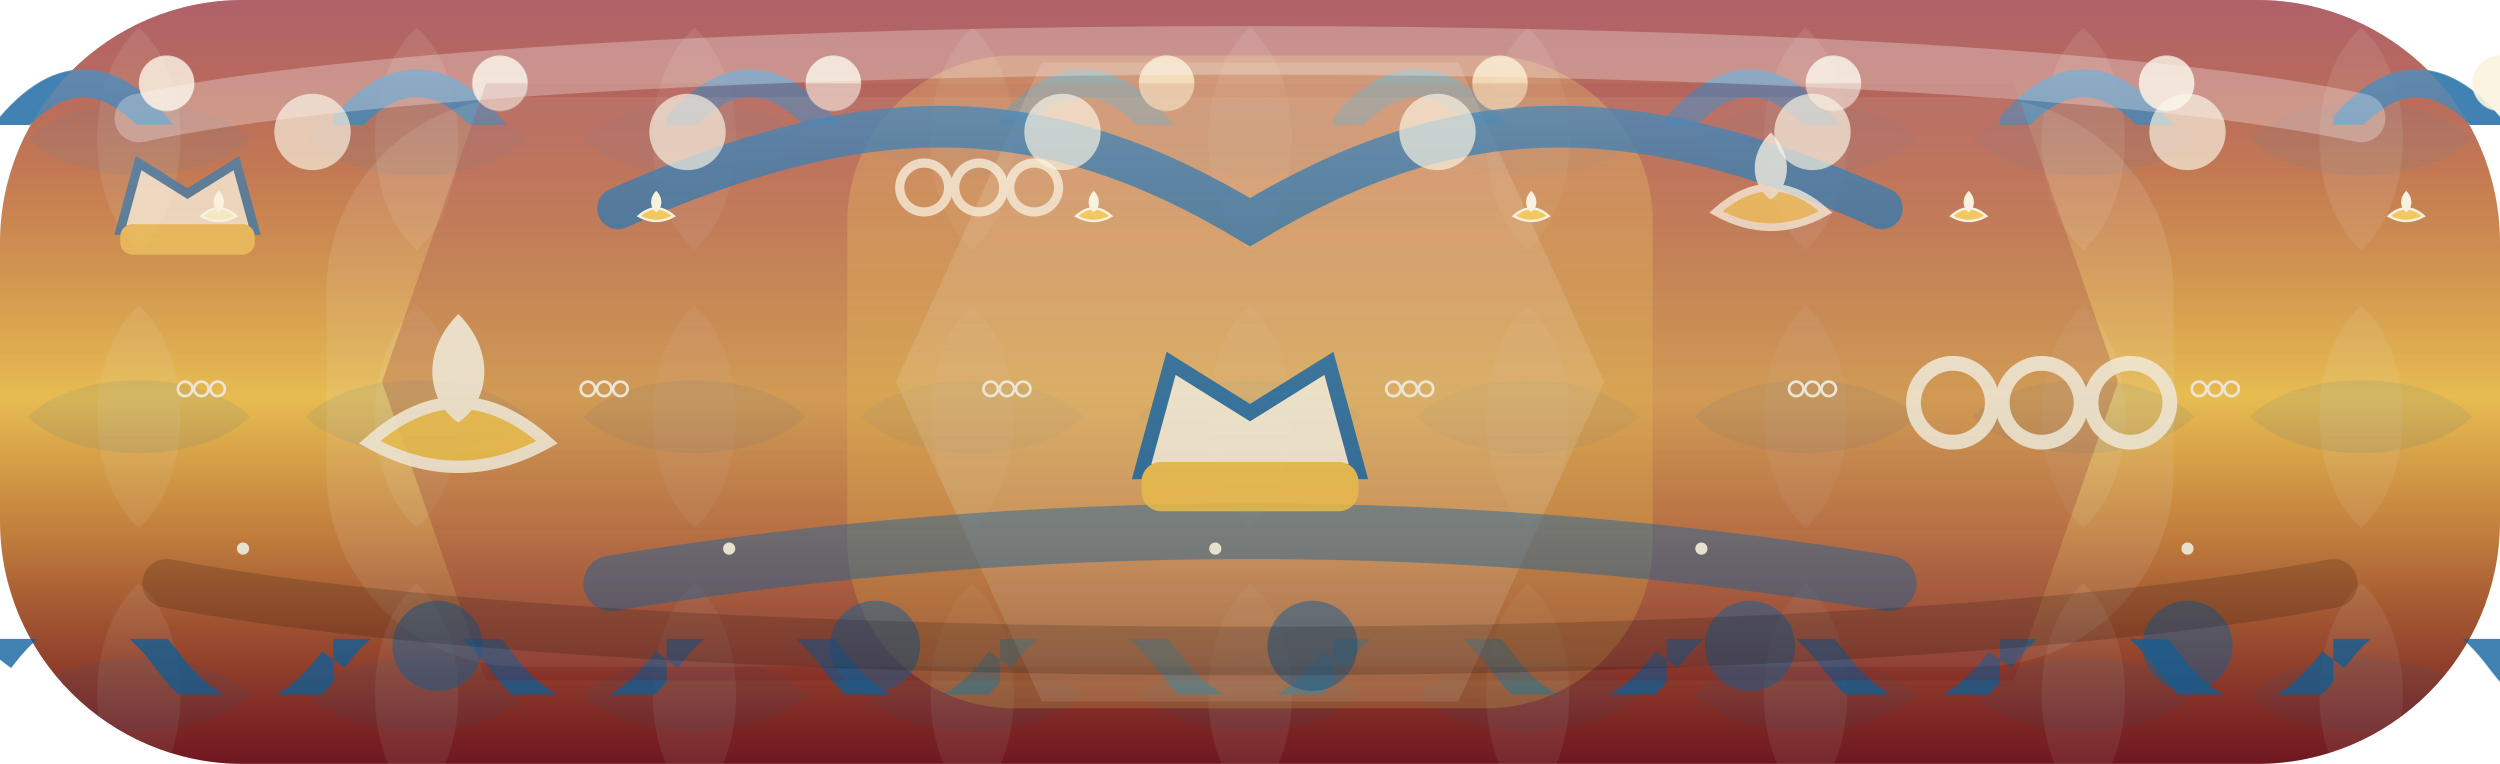
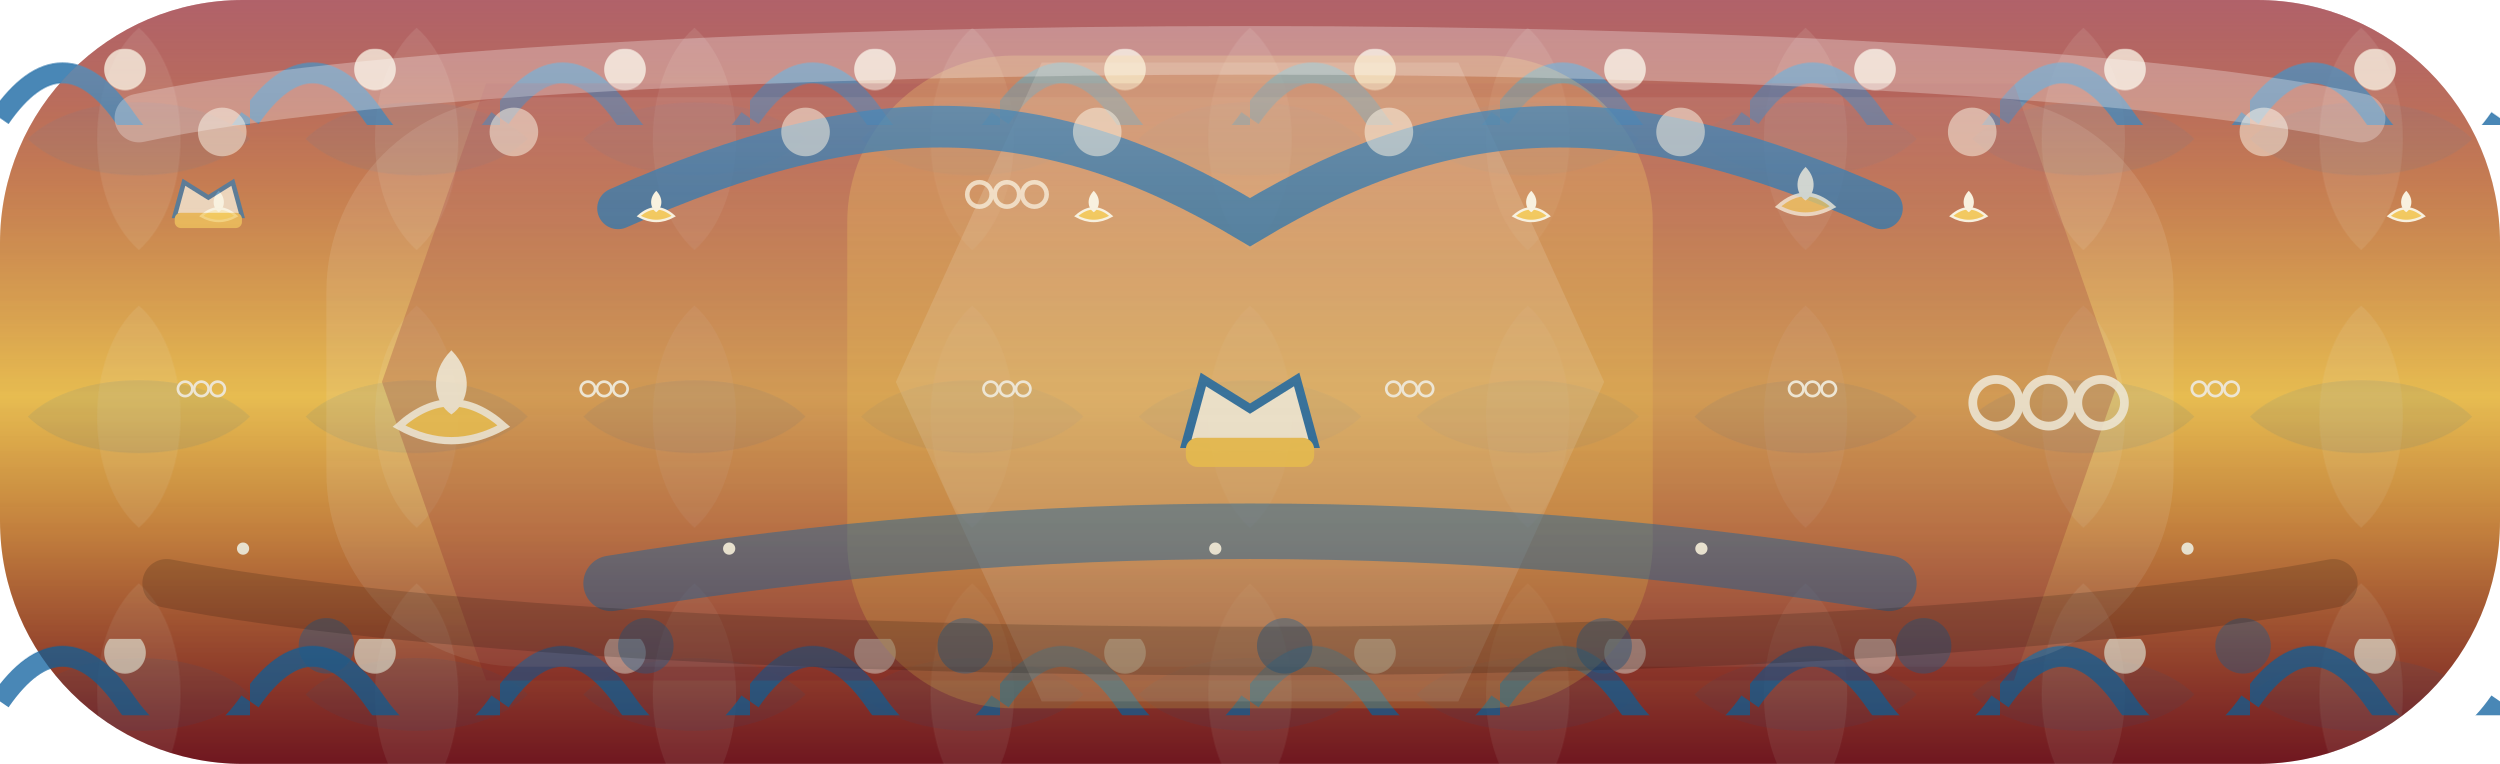
<svg xmlns="http://www.w3.org/2000/svg" width="720" height="220" viewBox="0 0 720 220">
  <defs>
    <linearGradient id="bg" x1="0" y1="0" x2="0" y2="1">
      <stop offset="0%" stop-color="#8f1e29" />
      <stop offset="52%" stop-color="#f3c44f" />
      <stop offset="100%" stop-color="#8f1e29" />
    </linearGradient>
    <linearGradient id="satin" x1="0" y1="0" x2="0" y2="1">
      <stop offset="0%" stop-color="rgba(255,255,255,0.30)" />
      <stop offset="24%" stop-color="rgba(255,255,255,0.12)" />
      <stop offset="70%" stop-color="rgba(0,0,0,0.06)" />
      <stop offset="100%" stop-color="rgba(0,0,0,0.22)" />
    </linearGradient>
    <pattern id="brocade-diwali3" width="80" height="80" patternUnits="userSpaceOnUse">
      <path d="M 40 8 C 56 22, 56 58, 40 72 C 24 58, 24 22, 40 8 Z" fill="#f9f1dd" opacity="0.10" />
      <path d="M 8 40 C 22 26, 58 26, 72 40 C 58 54, 22 54, 8 40 Z" fill="#1f6ba5" opacity="0.10" />
    </pattern>
-     <pattern id="trim-diwali3" width="96" height="50" patternUnits="userSpaceOnUse">
-       <path d="M 0 40 Q 24 8 48 40 T 96 40" stroke="#1f6ba5" stroke-width="8" fill="none" opacity="0.94" />
-       <circle cx="48" cy="24" r="8" fill="#f9f1dd" opacity="0.9" />
+     <pattern id="trim-diwali3" width="72" height="42" patternUnits="userSpaceOnUse">
+       <path d="M 0 34 Q 18 8 36 34 T 72 34" stroke="#1f6ba5" stroke-width="6" fill="none" opacity="0.9" />
+       <circle cx="36" cy="20" r="6" fill="#f9f1dd" opacity="0.84" />
    </pattern>
  </defs>
  <rect width="720" height="220" rx="70" fill="url(#bg)" />
  <rect x="0" y="0" width="720" height="220" rx="70" fill="url(#brocade-diwali3)" />
  <rect x="0" y="14" width="720" height="22" fill="url(#trim-diwali3)" opacity="0.90" />
  <rect x="0" y="184" width="720" height="22" fill="url(#trim-diwali3)" opacity="0.90" />
  <rect x="94" y="28" width="532" height="164" rx="56" fill="#f9f1dd" opacity="0.12" />
  <path d="M 140 24 L 580 24 L 610 110 L 580 196 L 140 196 L 110 110 Z" fill="#8f1e29" opacity="0.24" />
  <rect x="244" y="16" width="232" height="188" rx="48" fill="#f3c44f" opacity="0.28" />
  <path d="M 300 18 L 420 18 L 462 110 L 420 202 L 300 202 L 258 110 Z" fill="#f9f1dd" opacity="0.16" />
  <path d="M 178 60 C 250 28, 300 28, 360 64 C 420 28, 470 28, 542 60" stroke="#1f6ba5" stroke-width="12" fill="none" stroke-linecap="round" opacity="0.78" />
  <path d="M 176 168 Q 360 138 544 168" stroke="#1f6ba5" stroke-width="16" fill="none" stroke-linecap="round" opacity="0.48" />
  <g transform="translate(63 60)">
    <path d="M -5.04 2.24 Q 0 -2.24 5.04 2.24 Q 0 5.04 -5.04 2.24 Z" fill="#f3c44f" stroke="#f9f1dd" stroke-width="0.7" />
    <path d="M 0 -5.04 C 2.24 -2.8, 1.68 0, 0 1.12 C -1.68 0, -2.24 -2.8, 0 -5.04 Z" fill="#f9f1dd" />
  </g>
  <g transform="translate(189 60)">
    <path d="M -5.04 2.24 Q 0 -2.24 5.04 2.24 Q 0 5.04 -5.04 2.24 Z" fill="#f3c44f" stroke="#f9f1dd" stroke-width="0.7" />
    <path d="M 0 -5.04 C 2.24 -2.8, 1.68 0, 0 1.12 C -1.68 0, -2.24 -2.8, 0 -5.04 Z" fill="#f9f1dd" />
  </g>
  <g transform="translate(315 60)">
    <path d="M -5.04 2.24 Q 0 -2.24 5.04 2.24 Q 0 5.04 -5.04 2.24 Z" fill="#f3c44f" stroke="#f9f1dd" stroke-width="0.7" />
    <path d="M 0 -5.04 C 2.24 -2.8, 1.68 0, 0 1.12 C -1.68 0, -2.24 -2.8, 0 -5.04 Z" fill="#f9f1dd" />
  </g>
  <g transform="translate(441 60)">
    <path d="M -5.04 2.24 Q 0 -2.24 5.04 2.24 Q 0 5.04 -5.04 2.24 Z" fill="#f3c44f" stroke="#f9f1dd" stroke-width="0.7" />
    <path d="M 0 -5.04 C 2.24 -2.8, 1.68 0, 0 1.12 C -1.68 0, -2.24 -2.8, 0 -5.04 Z" fill="#f9f1dd" />
  </g>
  <g transform="translate(567 60)">
    <path d="M -5.04 2.24 Q 0 -2.24 5.04 2.24 Q 0 5.04 -5.04 2.24 Z" fill="#f3c44f" stroke="#f9f1dd" stroke-width="0.7" />
    <path d="M 0 -5.04 C 2.24 -2.8, 1.68 0, 0 1.12 C -1.68 0, -2.24 -2.8, 0 -5.04 Z" fill="#f9f1dd" />
  </g>
  <g transform="translate(693 60)">
    <path d="M -5.04 2.24 Q 0 -2.24 5.04 2.24 Q 0 5.04 -5.04 2.24 Z" fill="#f3c44f" stroke="#f9f1dd" stroke-width="0.7" />
    <path d="M 0 -5.04 C 2.24 -2.8, 1.68 0, 0 1.12 C -1.68 0, -2.24 -2.8, 0 -5.04 Z" fill="#f9f1dd" />
  </g>
  <g transform="translate(58 112)">
    <circle cx="-4.68" cy="0" r="2.08" fill="none" stroke="#f9f1dd" stroke-width="0.78" />
    <circle cx="0" cy="0" r="2.08" fill="none" stroke="#f9f1dd" stroke-width="0.78" />
    <circle cx="4.68" cy="0" r="2.08" fill="none" stroke="#f9f1dd" stroke-width="0.78" />
  </g>
  <g transform="translate(174 112)">
    <circle cx="-4.68" cy="0" r="2.08" fill="none" stroke="#f9f1dd" stroke-width="0.78" />
    <circle cx="0" cy="0" r="2.08" fill="none" stroke="#f9f1dd" stroke-width="0.78" />
    <circle cx="4.68" cy="0" r="2.08" fill="none" stroke="#f9f1dd" stroke-width="0.78" />
  </g>
  <g transform="translate(290 112)">
    <circle cx="-4.68" cy="0" r="2.08" fill="none" stroke="#f9f1dd" stroke-width="0.78" />
    <circle cx="0" cy="0" r="2.08" fill="none" stroke="#f9f1dd" stroke-width="0.78" />
    <circle cx="4.68" cy="0" r="2.08" fill="none" stroke="#f9f1dd" stroke-width="0.78" />
  </g>
  <g transform="translate(406 112)">
    <circle cx="-4.68" cy="0" r="2.08" fill="none" stroke="#f9f1dd" stroke-width="0.78" />
    <circle cx="0" cy="0" r="2.08" fill="none" stroke="#f9f1dd" stroke-width="0.78" />
    <circle cx="4.68" cy="0" r="2.08" fill="none" stroke="#f9f1dd" stroke-width="0.78" />
  </g>
  <g transform="translate(522 112)">
    <circle cx="-4.68" cy="0" r="2.08" fill="none" stroke="#f9f1dd" stroke-width="0.78" />
    <circle cx="0" cy="0" r="2.08" fill="none" stroke="#f9f1dd" stroke-width="0.78" />
    <circle cx="4.68" cy="0" r="2.08" fill="none" stroke="#f9f1dd" stroke-width="0.78" />
  </g>
  <g transform="translate(638 112)">
    <circle cx="-4.68" cy="0" r="2.08" fill="none" stroke="#f9f1dd" stroke-width="0.78" />
    <circle cx="0" cy="0" r="2.08" fill="none" stroke="#f9f1dd" stroke-width="0.78" />
    <circle cx="4.68" cy="0" r="2.08" fill="none" stroke="#f9f1dd" stroke-width="0.78" />
  </g>
  <circle cx="70" cy="158" r="1.76" fill="#f9f1dd" />
  <circle cx="210" cy="158" r="1.76" fill="#f9f1dd" />
  <circle cx="350" cy="158" r="1.76" fill="#f9f1dd" />
  <circle cx="490" cy="158" r="1.76" fill="#f9f1dd" />
  <circle cx="630" cy="158" r="1.76" fill="#f9f1dd" />
  <g opacity="0.74">
-     <g transform="translate(54 54)">
-       <path d="M -19.36 12.32 L -14.08 -7.04 L 0 1.76 L 14.08 -7.04 L 19.36 12.32 Z" fill="#f9f1dd" stroke="#1f6ba5" stroke-width="2.64" />
-       <rect x="-19.36" y="10.56" width="38.72" height="8.8" rx="3.52" fill="#f3c44f" />
+     <g transform="translate(60 56)">
+       <path d="M -9.68 6.16 L -7.04 -3.52 L 0 0.88 L 7.04 -3.52 L 9.68 6.16 Z" fill="#f9f1dd" stroke="#1f6ba5" stroke-width="1.32" />
+       <rect x="-9.68" y="5.28" width="19.36" height="4.4" rx="1.76" fill="#f3c44f" />
    </g>
-     <g transform="translate(282 54)">
-       <circle cx="-15.84" cy="0" r="7.04" fill="none" stroke="#f9f1dd" stroke-width="2.64" />
-       <circle cx="0" cy="0" r="7.04" fill="none" stroke="#f9f1dd" stroke-width="2.64" />
-       <circle cx="15.84" cy="0" r="7.04" fill="none" stroke="#f9f1dd" stroke-width="2.64" />
+     <g transform="translate(290 56)">
+       <circle cx="-7.92" cy="0" r="3.52" fill="none" stroke="#f9f1dd" stroke-width="1.32" />
+       <circle cx="0" cy="0" r="3.52" fill="none" stroke="#f9f1dd" stroke-width="1.32" />
+       <circle cx="7.92" cy="0" r="3.52" fill="none" stroke="#f9f1dd" stroke-width="1.32" />
    </g>
-     <g transform="translate(510 54)">
-       <path d="M -15.84 7.04 Q 0 -7.04 15.84 7.04 Q 0 15.84 -15.84 7.04 Z" fill="#f3c44f" stroke="#f9f1dd" stroke-width="2.2" />
-       <path d="M 0 -15.84 C 7.04 -8.8, 5.28 0, 0 3.52 C -5.28 0, -7.04 -8.8, 0 -15.84 Z" fill="#f9f1dd" />
+     <g transform="translate(520 56)">
+       <path d="M -7.92 3.52 Q 0 -3.52 7.92 3.52 Q 0 7.92 -7.92 3.52 Z" fill="#f3c44f" stroke="#f9f1dd" stroke-width="1.1" />
+       <path d="M 0 -7.92 C 3.52 -4.4, 2.64 0, 0 1.76 C -2.64 0, -3.52 -4.4, 0 -7.92 Z" fill="#f9f1dd" />
    </g>
  </g>
  <g opacity="0.88">
-     <g transform="translate(132 116)">
-       <path d="M -25.56 11.36 Q 0 -11.36 25.56 11.36 Q 0 25.56 -25.56 11.36 Z" fill="#f3c44f" stroke="#f9f1dd" stroke-width="3.55" />
-       <path d="M 0 -25.56 C 11.36 -14.2, 8.52 0, 0 5.68 C -8.52 0, -11.36 -14.2, 0 -25.56 Z" fill="#f9f1dd" />
+     <g transform="translate(130 116)">
+       <path d="M -15.12 6.72 Q 0 -6.72 15.12 6.72 Q 0 15.12 -15.12 6.72 Z" fill="#f3c44f" stroke="#f9f1dd" stroke-width="2.1" />
+       <path d="M 0 -15.12 C 6.72 -8.4, 5.04 0, 0 3.36 C -5.04 0, -6.72 -8.4, 0 -15.12 Z" fill="#f9f1dd" />
    </g>
    <g transform="translate(360 116)">
-       <path d="M -31.24 19.88 L -22.72 -11.36 L 0 2.84 L 22.72 -11.36 L 31.24 19.88 Z" fill="#f9f1dd" stroke="#1f6ba5" stroke-width="4.26" />
-       <rect x="-31.24" y="17.04" width="62.48" height="14.2" rx="5.68" fill="#f3c44f" />
+       <path d="M -18.48 11.76 L -13.44 -6.72 L 0 1.68 L 13.44 -6.72 L 18.48 11.76 Z" fill="#f9f1dd" stroke="#1f6ba5" stroke-width="2.52" />
+       <rect x="-18.48" y="10.08" width="36.96" height="8.4" rx="3.36" fill="#f3c44f" />
    </g>
-     <g transform="translate(588 116)">
-       <circle cx="-25.56" cy="0" r="11.36" fill="none" stroke="#f9f1dd" stroke-width="4.26" />
-       <circle cx="0" cy="0" r="11.36" fill="none" stroke="#f9f1dd" stroke-width="4.26" />
-       <circle cx="25.56" cy="0" r="11.36" fill="none" stroke="#f9f1dd" stroke-width="4.26" />
+     <g transform="translate(590 116)">
+       <circle cx="-15.12" cy="0" r="6.72" fill="none" stroke="#f9f1dd" stroke-width="2.52" />
+       <circle cx="0" cy="0" r="6.72" fill="none" stroke="#f9f1dd" stroke-width="2.52" />
+       <circle cx="15.12" cy="0" r="6.72" fill="none" stroke="#f9f1dd" stroke-width="2.52" />
    </g>
  </g>
-   <g opacity="0.82">
-     <circle cx="90" cy="38" r="11" fill="#f9f1dd" opacity="0.82" />
-     <circle cx="198" cy="38" r="11" fill="#f9f1dd" opacity="0.82" />
-     <circle cx="306" cy="38" r="11" fill="#f9f1dd" opacity="0.82" />
-     <circle cx="414" cy="38" r="11" fill="#f9f1dd" opacity="0.82" />
-     <circle cx="522" cy="38" r="11" fill="#f9f1dd" opacity="0.82" />
-     <circle cx="630" cy="38" r="11" fill="#f9f1dd" opacity="0.82" />
+   <g opacity="0.74">
+     <circle cx="64" cy="38" r="7" fill="#f9f1dd" opacity="0.7" />
+     <circle cx="148" cy="38" r="7" fill="#f9f1dd" opacity="0.7" />
+     <circle cx="232" cy="38" r="7" fill="#f9f1dd" opacity="0.7" />
+     <circle cx="316" cy="38" r="7" fill="#f9f1dd" opacity="0.7" />
+     <circle cx="400" cy="38" r="7" fill="#f9f1dd" opacity="0.7" />
+     <circle cx="484" cy="38" r="7" fill="#f9f1dd" opacity="0.7" />
+     <circle cx="568" cy="38" r="7" fill="#f9f1dd" opacity="0.7" />
+     <circle cx="652" cy="38" r="7" fill="#f9f1dd" opacity="0.7" />
  </g>
-   <g opacity="0.72">
-     <circle cx="126" cy="186" r="13" fill="#1f6ba5" opacity="0.72" />
-     <circle cx="252" cy="186" r="13" fill="#1f6ba5" opacity="0.72" />
-     <circle cx="378" cy="186" r="13" fill="#1f6ba5" opacity="0.72" />
-     <circle cx="504" cy="186" r="13" fill="#1f6ba5" opacity="0.72" />
-     <circle cx="630" cy="186" r="13" fill="#1f6ba5" opacity="0.72" />
+   <g opacity="0.64">
+     <circle cx="94" cy="186" r="8" fill="#1f6ba5" opacity="0.62" />
+     <circle cx="186" cy="186" r="8" fill="#1f6ba5" opacity="0.62" />
+     <circle cx="278" cy="186" r="8" fill="#1f6ba5" opacity="0.62" />
+     <circle cx="370" cy="186" r="8" fill="#1f6ba5" opacity="0.62" />
+     <circle cx="462" cy="186" r="8" fill="#1f6ba5" opacity="0.62" />
+     <circle cx="554" cy="186" r="8" fill="#1f6ba5" opacity="0.62" />
+     <circle cx="646" cy="186" r="8" fill="#1f6ba5" opacity="0.62" />
  </g>
  <rect x="0" y="0" width="720" height="220" rx="70" fill="url(#satin)" />
  <path d="M 40 34 C 160 8, 560 8, 680 34" stroke="rgba(255,255,255,0.28)" stroke-width="14" stroke-linecap="round" fill="none" />
  <path d="M 48 168 C 184 194, 536 194, 672 168" stroke="rgba(0,0,0,0.16)" stroke-width="14" stroke-linecap="round" fill="none" />
</svg>
